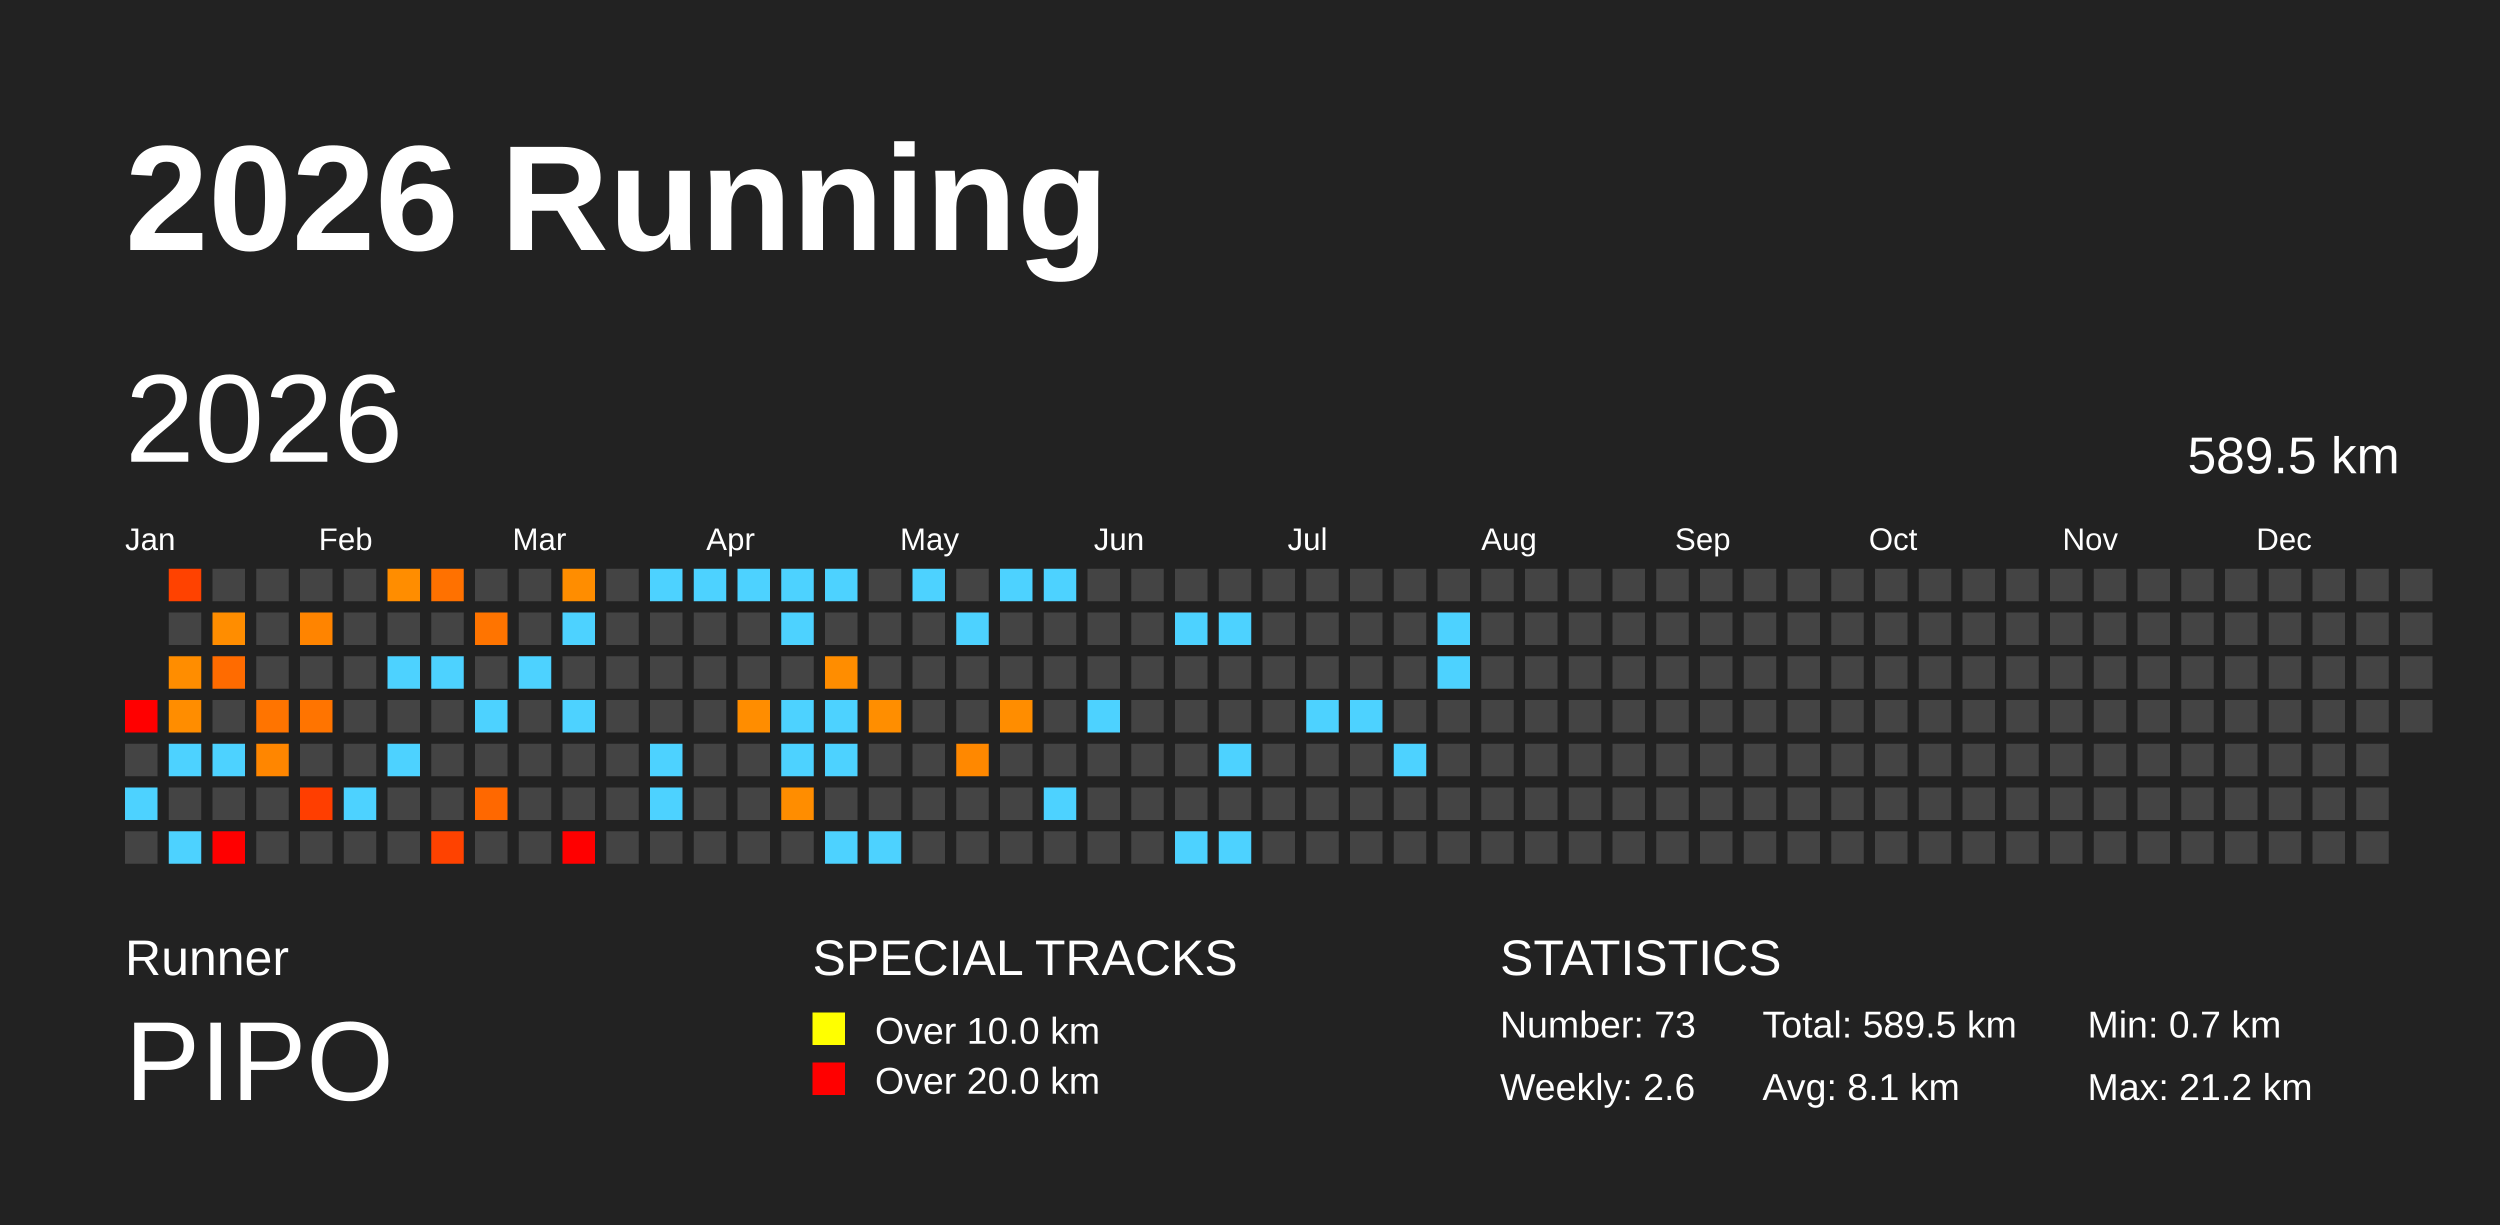
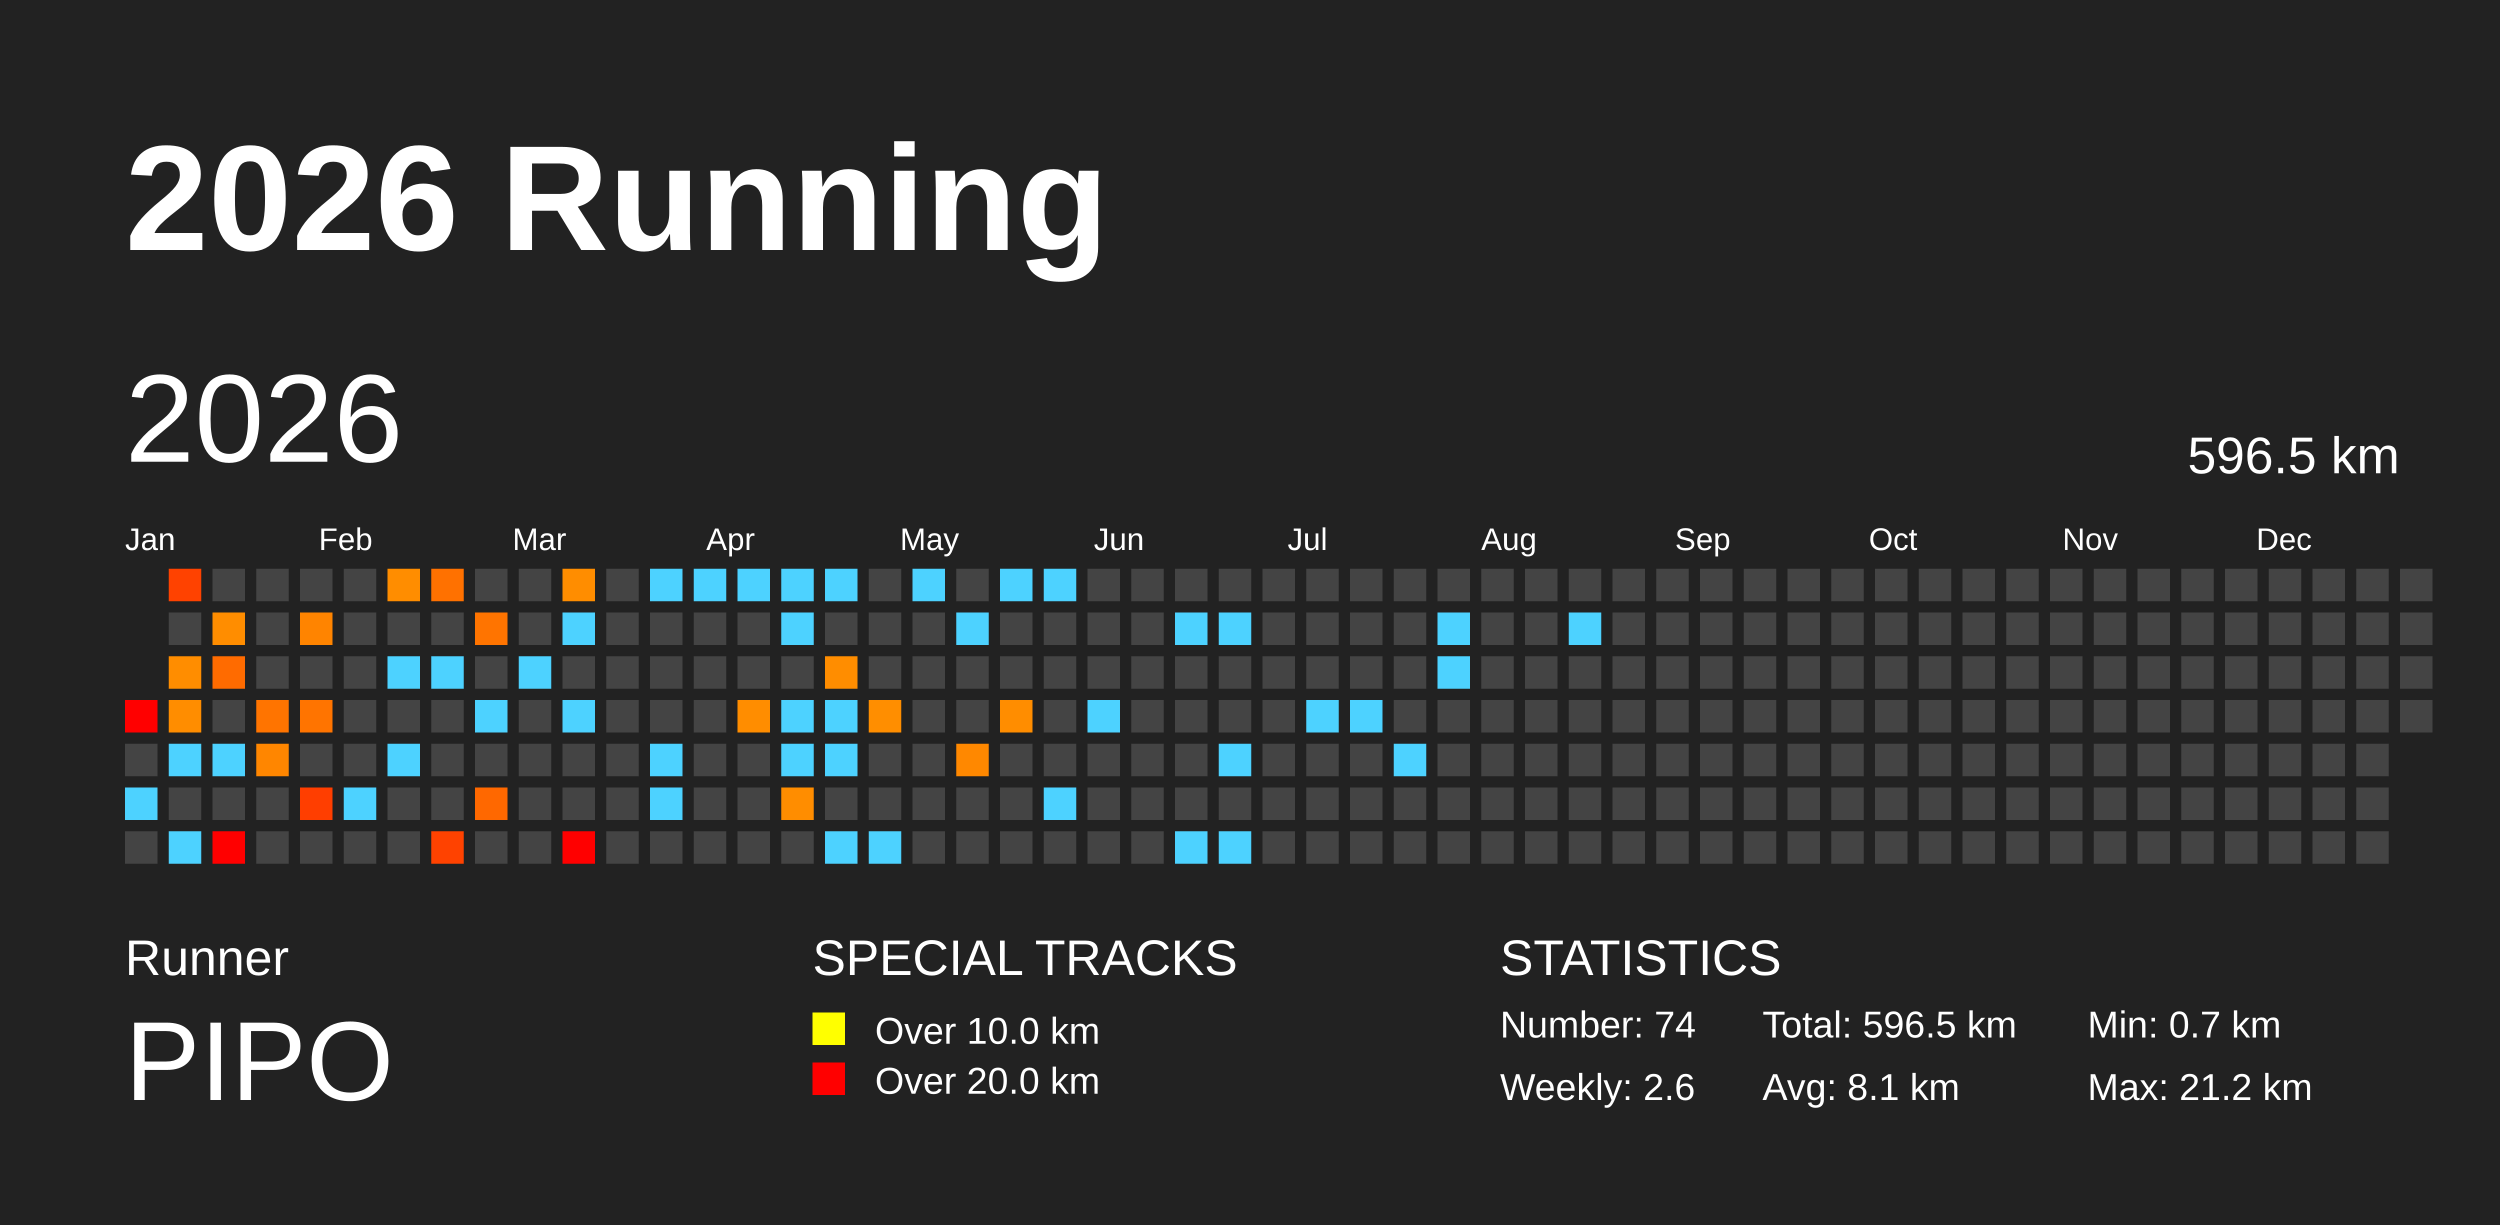
<svg xmlns="http://www.w3.org/2000/svg" baseProfile="full" height="98mm" version="1.1" viewBox="0,0,200,98" width="200mm">
  <defs />
  <rect fill="#222222" height="98" width="200" x="0" y="0" />
  <text fill="#FFFFFF" style="font-size:12px; font-family:Arial; font-weight:bold;" x="10" y="20">2026 Running</text>
  <text fill="#FFFFFF" style="font-size:4px; font-family:Arial" x="10" y="78">Runner</text>
  <text fill="#FFFFFF" style="font-size:9px; font-family:Arial" x="10" y="88">PIPO</text>
  <text fill="#FFFFFF" style="font-size:4px; font-family:Arial" x="65" y="78">SPECIAL TRACKS</text>
  <rect fill="yellow" height="2.6" width="2.6" x="65" y="81" />
  <text fill="#FFFFFF" style="font-size:3px; font-family:Arial" x="70" y="83.5">Over 10.0 km</text>
  <rect fill="red" height="2.6" width="2.6" x="65" y="85" />
  <text fill="#FFFFFF" style="font-size:3px; font-family:Arial" x="70" y="87.5">Over 20.0 km</text>
  <text fill="#FFFFFF" style="font-size:4px; font-family:Arial" x="120" y="78">STATISTICS</text>
-   <text fill="#FFFFFF" style="font-size:3px; font-family:Arial" x="120" y="83">Number: 73</text>
+   <text fill="#FFFFFF" style="font-size:3px; font-family:Arial" x="120" y="83">Number: 74</text>
  <text fill="#FFFFFF" style="font-size:3px; font-family:Arial" x="120" y="88">Weekly: 2.6</text>
-   <text fill="#FFFFFF" style="font-size:3px; font-family:Arial" x="141" y="83">Total: 589.5 km</text>
+   <text fill="#FFFFFF" style="font-size:3px; font-family:Arial" x="141" y="83">Total: 596.5 km</text>
  <text fill="#FFFFFF" style="font-size:3px; font-family:Arial" x="141" y="88">Avg: 8.1 km</text>
  <text fill="#FFFFFF" style="font-size:3px; font-family:Arial" x="167" y="83">Min: 0.7 km</text>
  <text fill="#FFFFFF" style="font-size:3px; font-family:Arial" x="167" y="88">Max: 21.2 km</text>
  <text dominant-baseline="hanging" fill="#FFFFFF" style="font-size:10.0px; font-family:Arial;" x="10" y="30">2026</text>
-   <text dominant-baseline="hanging" fill="#FFFFFF" style="font-size:4.125px; font-family:Arial;" x="175" y="35">589.5 km</text>
+   <text dominant-baseline="hanging" fill="#FFFFFF" style="font-size:4.125px; font-family:Arial;" x="175" y="35">596.5 km</text>
  <text fill="#FFFFFF" style="font-size:2.5px; font-family:Arial" x="10.0" y="44">Jan</text>
  <text fill="#FFFFFF" style="font-size:2.5px; font-family:Arial" x="25.5" y="44">Feb</text>
  <text fill="#FFFFFF" style="font-size:2.5px; font-family:Arial" x="41.0" y="44">Mar</text>
  <text fill="#FFFFFF" style="font-size:2.5px; font-family:Arial" x="56.5" y="44">Apr</text>
  <text fill="#FFFFFF" style="font-size:2.5px; font-family:Arial" x="72.0" y="44">May</text>
  <text fill="#FFFFFF" style="font-size:2.5px; font-family:Arial" x="87.5" y="44">Jun</text>
  <text fill="#FFFFFF" style="font-size:2.5px; font-family:Arial" x="103.0" y="44">Jul</text>
  <text fill="#FFFFFF" style="font-size:2.5px; font-family:Arial" x="118.5" y="44">Aug</text>
  <text fill="#FFFFFF" style="font-size:2.5px; font-family:Arial" x="134.0" y="44">Sep</text>
  <text fill="#FFFFFF" style="font-size:2.5px; font-family:Arial" x="149.5" y="44">Oct</text>
  <text fill="#FFFFFF" style="font-size:2.5px; font-family:Arial" x="165.0" y="44">Nov</text>
  <text fill="#FFFFFF" style="font-size:2.5px; font-family:Arial" x="180.5" y="44">Dec</text>
  <rect fill="red" height="2.6" width="2.6" x="10.0" y="56.0" />
  <rect fill="#444444" height="2.6" width="2.6" x="10.0" y="59.5" />
  <rect fill="#4dd2ff" height="2.6" width="2.6" x="10.0" y="63.0" />
  <rect fill="#444444" height="2.6" width="2.6" x="10.0" y="66.5" />
  <rect fill="#ff4200" height="2.6" width="2.6" x="13.5" y="45.5" />
  <rect fill="#444444" height="2.6" width="2.6" x="13.5" y="49.0" />
  <rect fill="#ff8d00" height="2.6" width="2.6" x="13.5" y="52.5" />
  <rect fill="#ff8d00" height="2.6" width="2.6" x="13.5" y="56.0" />
  <rect fill="#4dd2ff" height="2.6" width="2.6" x="13.5" y="59.5" />
  <rect fill="#444444" height="2.6" width="2.6" x="13.5" y="63.0" />
  <rect fill="#4dd2ff" height="2.6" width="2.6" x="13.5" y="66.5" />
  <rect fill="#444444" height="2.6" width="2.6" x="17.0" y="45.5" />
  <rect fill="#ff8d00" height="2.6" width="2.6" x="17.0" y="49.0" />
  <rect fill="#ff6b00" height="2.6" width="2.6" x="17.0" y="52.5" />
  <rect fill="#444444" height="2.6" width="2.6" x="17.0" y="56.0" />
  <rect fill="#4dd2ff" height="2.6" width="2.6" x="17.0" y="59.5" />
  <rect fill="#444444" height="2.6" width="2.6" x="17.0" y="63.0" />
  <rect fill="red" height="2.6" width="2.6" x="17.0" y="66.5" />
  <rect fill="#444444" height="2.6" width="2.6" x="20.5" y="45.5" />
  <rect fill="#444444" height="2.6" width="2.6" x="20.5" y="49.0" />
  <rect fill="#444444" height="2.6" width="2.6" x="20.5" y="52.5" />
  <rect fill="#ff7400" height="2.6" width="2.6" x="20.5" y="56.0" />
  <rect fill="#ff8600" height="2.6" width="2.6" x="20.5" y="59.5" />
  <rect fill="#444444" height="2.6" width="2.6" x="20.5" y="63.0" />
  <rect fill="#444444" height="2.6" width="2.6" x="20.5" y="66.5" />
  <rect fill="#444444" height="2.6" width="2.6" x="24.0" y="45.5" />
  <rect fill="#ff8400" height="2.6" width="2.6" x="24.0" y="49.0" />
  <rect fill="#444444" height="2.6" width="2.6" x="24.0" y="52.5" />
  <rect fill="#ff7400" height="2.6" width="2.6" x="24.0" y="56.0" />
  <rect fill="#444444" height="2.6" width="2.6" x="24.0" y="59.5" />
  <rect fill="#ff3e00" height="2.6" width="2.6" x="24.0" y="63.0" />
  <rect fill="#444444" height="2.6" width="2.6" x="24.0" y="66.5" />
  <rect fill="#444444" height="2.6" width="2.6" x="27.5" y="45.5" />
  <rect fill="#444444" height="2.6" width="2.6" x="27.5" y="49.0" />
  <rect fill="#444444" height="2.6" width="2.6" x="27.5" y="52.5" />
  <rect fill="#444444" height="2.6" width="2.6" x="27.5" y="56.0" />
  <rect fill="#444444" height="2.6" width="2.6" x="27.5" y="59.5" />
  <rect fill="#4dd2ff" height="2.6" width="2.6" x="27.5" y="63.0" />
  <rect fill="#444444" height="2.6" width="2.6" x="27.5" y="66.5" />
  <rect fill="#ff8d00" height="2.6" width="2.6" x="31.0" y="45.5" />
  <rect fill="#444444" height="2.6" width="2.6" x="31.0" y="49.0" />
  <rect fill="#4dd2ff" height="2.6" width="2.6" x="31.0" y="52.5" />
  <rect fill="#444444" height="2.6" width="2.6" x="31.0" y="56.0" />
  <rect fill="#4dd2ff" height="2.6" width="2.6" x="31.0" y="59.5" />
  <rect fill="#444444" height="2.6" width="2.6" x="31.0" y="63.0" />
  <rect fill="#444444" height="2.6" width="2.6" x="31.0" y="66.5" />
  <rect fill="#ff7100" height="2.6" width="2.6" x="34.5" y="45.5" />
  <rect fill="#444444" height="2.6" width="2.6" x="34.5" y="49.0" />
  <rect fill="#4dd2ff" height="2.6" width="2.6" x="34.5" y="52.5" />
  <rect fill="#444444" height="2.6" width="2.6" x="34.5" y="56.0" />
  <rect fill="#444444" height="2.6" width="2.6" x="34.5" y="59.5" />
  <rect fill="#444444" height="2.6" width="2.6" x="34.5" y="63.0" />
  <rect fill="#ff4200" height="2.6" width="2.6" x="34.5" y="66.5" />
  <rect fill="#444444" height="2.6" width="2.6" x="38.0" y="45.5" />
  <rect fill="#ff7400" height="2.6" width="2.6" x="38.0" y="49.0" />
  <rect fill="#444444" height="2.6" width="2.6" x="38.0" y="52.5" />
  <rect fill="#4dd2ff" height="2.6" width="2.6" x="38.0" y="56.0" />
  <rect fill="#444444" height="2.6" width="2.6" x="38.0" y="59.5" />
  <rect fill="#ff6800" height="2.6" width="2.6" x="38.0" y="63.0" />
  <rect fill="#444444" height="2.6" width="2.6" x="38.0" y="66.5" />
  <rect fill="#444444" height="2.6" width="2.6" x="41.5" y="45.5" />
  <rect fill="#444444" height="2.6" width="2.6" x="41.5" y="49.0" />
  <rect fill="#4dd2ff" height="2.6" width="2.6" x="41.5" y="52.5" />
  <rect fill="#444444" height="2.6" width="2.6" x="41.5" y="56.0" />
  <rect fill="#444444" height="2.6" width="2.6" x="41.5" y="59.5" />
  <rect fill="#444444" height="2.6" width="2.6" x="41.5" y="63.0" />
  <rect fill="#444444" height="2.6" width="2.6" x="41.5" y="66.5" />
  <rect fill="#ff8d00" height="2.6" width="2.6" x="45.0" y="45.5" />
  <rect fill="#4dd2ff" height="2.6" width="2.6" x="45.0" y="49.0" />
  <rect fill="#444444" height="2.6" width="2.6" x="45.0" y="52.5" />
  <rect fill="#4dd2ff" height="2.6" width="2.6" x="45.0" y="56.0" />
  <rect fill="#444444" height="2.6" width="2.6" x="45.0" y="59.5" />
  <rect fill="#444444" height="2.6" width="2.6" x="45.0" y="63.0" />
  <rect fill="red" height="2.6" width="2.6" x="45.0" y="66.5" />
  <rect fill="#444444" height="2.6" width="2.6" x="48.5" y="45.5" />
  <rect fill="#444444" height="2.6" width="2.6" x="48.5" y="49.0" />
  <rect fill="#444444" height="2.6" width="2.6" x="48.5" y="52.5" />
  <rect fill="#444444" height="2.6" width="2.6" x="48.5" y="56.0" />
  <rect fill="#444444" height="2.6" width="2.6" x="48.5" y="59.5" />
  <rect fill="#444444" height="2.6" width="2.6" x="48.5" y="63.0" />
  <rect fill="#444444" height="2.6" width="2.6" x="48.5" y="66.5" />
  <rect fill="#4dd2ff" height="2.6" width="2.6" x="52.0" y="45.5" />
  <rect fill="#444444" height="2.6" width="2.6" x="52.0" y="49.0" />
  <rect fill="#444444" height="2.6" width="2.6" x="52.0" y="52.5" />
  <rect fill="#444444" height="2.6" width="2.6" x="52.0" y="56.0" />
  <rect fill="#4dd2ff" height="2.6" width="2.6" x="52.0" y="59.5" />
  <rect fill="#4dd2ff" height="2.6" width="2.6" x="52.0" y="63.0" />
  <rect fill="#444444" height="2.6" width="2.6" x="52.0" y="66.5" />
  <rect fill="#4dd2ff" height="2.6" width="2.6" x="55.5" y="45.5" />
  <rect fill="#444444" height="2.6" width="2.6" x="55.5" y="49.0" />
  <rect fill="#444444" height="2.6" width="2.6" x="55.5" y="52.5" />
  <rect fill="#444444" height="2.6" width="2.6" x="55.5" y="56.0" />
  <rect fill="#444444" height="2.6" width="2.6" x="55.5" y="59.5" />
  <rect fill="#444444" height="2.6" width="2.6" x="55.5" y="63.0" />
  <rect fill="#444444" height="2.6" width="2.6" x="55.5" y="66.5" />
  <rect fill="#4dd2ff" height="2.6" width="2.6" x="59.0" y="45.5" />
  <rect fill="#444444" height="2.6" width="2.6" x="59.0" y="49.0" />
  <rect fill="#444444" height="2.6" width="2.6" x="59.0" y="52.5" />
  <rect fill="#ff8d00" height="2.6" width="2.6" x="59.0" y="56.0" />
  <rect fill="#444444" height="2.6" width="2.6" x="59.0" y="59.5" />
  <rect fill="#444444" height="2.6" width="2.6" x="59.0" y="63.0" />
  <rect fill="#444444" height="2.6" width="2.6" x="59.0" y="66.5" />
  <rect fill="#4dd2ff" height="2.6" width="2.6" x="62.5" y="45.5" />
  <rect fill="#4dd2ff" height="2.6" width="2.6" x="62.5" y="49.0" />
  <rect fill="#444444" height="2.6" width="2.6" x="62.5" y="52.5" />
  <rect fill="#4dd2ff" height="2.6" width="2.6" x="62.5" y="56.0" />
  <rect fill="#4dd2ff" height="2.6" width="2.6" x="62.5" y="59.5" />
  <rect fill="#ff8d00" height="2.6" width="2.6" x="62.5" y="63.0" />
  <rect fill="#444444" height="2.6" width="2.6" x="62.5" y="66.5" />
  <rect fill="#4dd2ff" height="2.6" width="2.6" x="66.0" y="45.5" />
  <rect fill="#444444" height="2.6" width="2.6" x="66.0" y="49.0" />
  <rect fill="#ff8d00" height="2.6" width="2.6" x="66.0" y="52.5" />
  <rect fill="#4dd2ff" height="2.6" width="2.6" x="66.0" y="56.0" />
  <rect fill="#4dd2ff" height="2.6" width="2.6" x="66.0" y="59.5" />
  <rect fill="#444444" height="2.6" width="2.6" x="66.0" y="63.0" />
  <rect fill="#4dd2ff" height="2.6" width="2.6" x="66.0" y="66.5" />
  <rect fill="#444444" height="2.6" width="2.6" x="69.5" y="45.5" />
  <rect fill="#444444" height="2.6" width="2.6" x="69.5" y="49.0" />
  <rect fill="#444444" height="2.6" width="2.6" x="69.5" y="52.5" />
  <rect fill="#ff8e00" height="2.6" width="2.6" x="69.5" y="56.0" />
  <rect fill="#444444" height="2.6" width="2.6" x="69.5" y="59.5" />
  <rect fill="#444444" height="2.6" width="2.6" x="69.5" y="63.0" />
  <rect fill="#4dd2ff" height="2.6" width="2.6" x="69.5" y="66.5" />
  <rect fill="#4dd2ff" height="2.6" width="2.6" x="73.0" y="45.5" />
  <rect fill="#444444" height="2.6" width="2.6" x="73.0" y="49.0" />
  <rect fill="#444444" height="2.6" width="2.6" x="73.0" y="52.5" />
  <rect fill="#444444" height="2.6" width="2.6" x="73.0" y="56.0" />
  <rect fill="#444444" height="2.6" width="2.6" x="73.0" y="59.5" />
  <rect fill="#444444" height="2.6" width="2.6" x="73.0" y="63.0" />
  <rect fill="#444444" height="2.6" width="2.6" x="73.0" y="66.5" />
  <rect fill="#444444" height="2.6" width="2.6" x="76.5" y="45.5" />
  <rect fill="#4dd2ff" height="2.6" width="2.6" x="76.5" y="49.0" />
  <rect fill="#444444" height="2.6" width="2.6" x="76.5" y="52.5" />
  <rect fill="#444444" height="2.6" width="2.6" x="76.5" y="56.0" />
  <rect fill="#ff8800" height="2.6" width="2.6" x="76.5" y="59.5" />
  <rect fill="#444444" height="2.6" width="2.6" x="76.5" y="63.0" />
  <rect fill="#444444" height="2.6" width="2.6" x="76.5" y="66.5" />
  <rect fill="#4dd2ff" height="2.6" width="2.6" x="80.0" y="45.5" />
  <rect fill="#444444" height="2.6" width="2.6" x="80.0" y="49.0" />
  <rect fill="#444444" height="2.6" width="2.6" x="80.0" y="52.5" />
  <rect fill="#ff8d00" height="2.6" width="2.6" x="80.0" y="56.0" />
  <rect fill="#444444" height="2.6" width="2.6" x="80.0" y="59.5" />
  <rect fill="#444444" height="2.6" width="2.6" x="80.0" y="63.0" />
  <rect fill="#444444" height="2.6" width="2.6" x="80.0" y="66.5" />
  <rect fill="#4dd2ff" height="2.6" width="2.6" x="83.5" y="45.5" />
  <rect fill="#444444" height="2.6" width="2.6" x="83.5" y="49.0" />
  <rect fill="#444444" height="2.6" width="2.6" x="83.5" y="52.5" />
  <rect fill="#444444" height="2.6" width="2.6" x="83.5" y="56.0" />
  <rect fill="#444444" height="2.6" width="2.6" x="83.5" y="59.5" />
  <rect fill="#4dd2ff" height="2.6" width="2.6" x="83.5" y="63.0" />
  <rect fill="#444444" height="2.6" width="2.6" x="83.5" y="66.5" />
  <rect fill="#444444" height="2.6" width="2.6" x="87.0" y="45.5" />
  <rect fill="#444444" height="2.6" width="2.6" x="87.0" y="49.0" />
  <rect fill="#444444" height="2.6" width="2.6" x="87.0" y="52.5" />
  <rect fill="#4dd2ff" height="2.6" width="2.6" x="87.0" y="56.0" />
  <rect fill="#444444" height="2.6" width="2.6" x="87.0" y="59.5" />
  <rect fill="#444444" height="2.6" width="2.6" x="87.0" y="63.0" />
  <rect fill="#444444" height="2.6" width="2.6" x="87.0" y="66.5" />
  <rect fill="#444444" height="2.6" width="2.6" x="90.5" y="45.5" />
  <rect fill="#444444" height="2.6" width="2.6" x="90.5" y="49.0" />
  <rect fill="#444444" height="2.6" width="2.6" x="90.5" y="52.5" />
  <rect fill="#444444" height="2.6" width="2.6" x="90.5" y="56.0" />
  <rect fill="#444444" height="2.6" width="2.6" x="90.5" y="59.5" />
  <rect fill="#444444" height="2.6" width="2.6" x="90.5" y="63.0" />
  <rect fill="#444444" height="2.6" width="2.6" x="90.5" y="66.5" />
  <rect fill="#444444" height="2.6" width="2.6" x="94.0" y="45.5" />
  <rect fill="#4dd2ff" height="2.6" width="2.6" x="94.0" y="49.0" />
  <rect fill="#444444" height="2.6" width="2.6" x="94.0" y="52.5" />
  <rect fill="#444444" height="2.6" width="2.6" x="94.0" y="56.0" />
  <rect fill="#444444" height="2.6" width="2.6" x="94.0" y="59.5" />
  <rect fill="#444444" height="2.6" width="2.6" x="94.0" y="63.0" />
  <rect fill="#4dd2ff" height="2.6" width="2.6" x="94.0" y="66.5" />
  <rect fill="#444444" height="2.6" width="2.6" x="97.5" y="45.5" />
  <rect fill="#4dd2ff" height="2.6" width="2.6" x="97.5" y="49.0" />
  <rect fill="#444444" height="2.6" width="2.6" x="97.5" y="52.5" />
  <rect fill="#444444" height="2.6" width="2.6" x="97.5" y="56.0" />
  <rect fill="#4dd2ff" height="2.6" width="2.6" x="97.5" y="59.5" />
  <rect fill="#444444" height="2.6" width="2.6" x="97.5" y="63.0" />
  <rect fill="#4dd2ff" height="2.6" width="2.6" x="97.5" y="66.5" />
  <rect fill="#444444" height="2.6" width="2.6" x="101.0" y="45.5" />
  <rect fill="#444444" height="2.6" width="2.6" x="101.0" y="49.0" />
  <rect fill="#444444" height="2.6" width="2.6" x="101.0" y="52.5" />
  <rect fill="#444444" height="2.6" width="2.6" x="101.0" y="56.0" />
  <rect fill="#444444" height="2.6" width="2.6" x="101.0" y="59.5" />
  <rect fill="#444444" height="2.6" width="2.6" x="101.0" y="63.0" />
  <rect fill="#444444" height="2.6" width="2.6" x="101.0" y="66.5" />
  <rect fill="#444444" height="2.6" width="2.6" x="104.5" y="45.5" />
  <rect fill="#444444" height="2.6" width="2.6" x="104.5" y="49.0" />
  <rect fill="#444444" height="2.6" width="2.6" x="104.5" y="52.5" />
  <rect fill="#4dd2ff" height="2.6" width="2.6" x="104.5" y="56.0" />
  <rect fill="#444444" height="2.6" width="2.6" x="104.5" y="59.5" />
  <rect fill="#444444" height="2.6" width="2.6" x="104.5" y="63.0" />
  <rect fill="#444444" height="2.6" width="2.6" x="104.5" y="66.5" />
  <rect fill="#444444" height="2.6" width="2.6" x="108.0" y="45.5" />
  <rect fill="#444444" height="2.6" width="2.6" x="108.0" y="49.0" />
  <rect fill="#444444" height="2.6" width="2.6" x="108.0" y="52.5" />
  <rect fill="#4dd2ff" height="2.6" width="2.6" x="108.0" y="56.0" />
  <rect fill="#444444" height="2.6" width="2.6" x="108.0" y="59.5" />
  <rect fill="#444444" height="2.6" width="2.6" x="108.0" y="63.0" />
  <rect fill="#444444" height="2.6" width="2.6" x="108.0" y="66.5" />
  <rect fill="#444444" height="2.6" width="2.6" x="111.5" y="45.5" />
  <rect fill="#444444" height="2.6" width="2.6" x="111.5" y="49.0" />
  <rect fill="#444444" height="2.6" width="2.6" x="111.5" y="52.5" />
  <rect fill="#444444" height="2.6" width="2.6" x="111.5" y="56.0" />
  <rect fill="#4dd2ff" height="2.6" width="2.6" x="111.5" y="59.5" />
  <rect fill="#444444" height="2.6" width="2.6" x="111.5" y="63.0" />
  <rect fill="#444444" height="2.6" width="2.6" x="111.5" y="66.5" />
  <rect fill="#444444" height="2.6" width="2.6" x="115.0" y="45.5" />
  <rect fill="#4dd2ff" height="2.6" width="2.6" x="115.0" y="49.0" />
  <rect fill="#4dd2ff" height="2.6" width="2.6" x="115.0" y="52.5" />
  <rect fill="#444444" height="2.6" width="2.6" x="115.0" y="56.0" />
  <rect fill="#444444" height="2.6" width="2.6" x="115.0" y="59.5" />
  <rect fill="#444444" height="2.6" width="2.6" x="115.0" y="63.0" />
  <rect fill="#444444" height="2.6" width="2.6" x="115.0" y="66.5" />
  <rect fill="#444444" height="2.6" width="2.6" x="118.5" y="45.5" />
  <rect fill="#444444" height="2.6" width="2.6" x="118.5" y="49.0" />
  <rect fill="#444444" height="2.6" width="2.6" x="118.5" y="52.5" />
  <rect fill="#444444" height="2.6" width="2.6" x="118.5" y="56.0" />
  <rect fill="#444444" height="2.6" width="2.6" x="118.5" y="59.5" />
  <rect fill="#444444" height="2.6" width="2.6" x="118.5" y="63.0" />
  <rect fill="#444444" height="2.6" width="2.6" x="118.5" y="66.5" />
  <rect fill="#444444" height="2.6" width="2.6" x="122.0" y="45.5" />
  <rect fill="#444444" height="2.6" width="2.6" x="122.0" y="49.0" />
  <rect fill="#444444" height="2.6" width="2.6" x="122.0" y="52.5" />
  <rect fill="#444444" height="2.6" width="2.6" x="122.0" y="56.0" />
  <rect fill="#444444" height="2.6" width="2.6" x="122.0" y="59.5" />
  <rect fill="#444444" height="2.6" width="2.6" x="122.0" y="63.0" />
  <rect fill="#444444" height="2.6" width="2.6" x="122.0" y="66.5" />
  <rect fill="#444444" height="2.6" width="2.6" x="125.5" y="45.5" />
-   <rect fill="#444444" height="2.6" width="2.6" x="125.5" y="49.0" />
+   <rect fill="#4dd2ff" height="2.6" width="2.6" x="125.5" y="49.0" />
  <rect fill="#444444" height="2.6" width="2.6" x="125.5" y="52.5" />
  <rect fill="#444444" height="2.6" width="2.6" x="125.5" y="56.0" />
  <rect fill="#444444" height="2.6" width="2.6" x="125.5" y="59.5" />
  <rect fill="#444444" height="2.6" width="2.6" x="125.5" y="63.0" />
  <rect fill="#444444" height="2.6" width="2.6" x="125.5" y="66.5" />
  <rect fill="#444444" height="2.6" width="2.6" x="129.0" y="45.5" />
  <rect fill="#444444" height="2.6" width="2.6" x="129.0" y="49.0" />
  <rect fill="#444444" height="2.6" width="2.6" x="129.0" y="52.5" />
  <rect fill="#444444" height="2.6" width="2.6" x="129.0" y="56.0" />
  <rect fill="#444444" height="2.6" width="2.6" x="129.0" y="59.5" />
  <rect fill="#444444" height="2.6" width="2.6" x="129.0" y="63.0" />
  <rect fill="#444444" height="2.6" width="2.6" x="129.0" y="66.5" />
  <rect fill="#444444" height="2.6" width="2.6" x="132.5" y="45.5" />
  <rect fill="#444444" height="2.6" width="2.6" x="132.5" y="49.0" />
  <rect fill="#444444" height="2.6" width="2.6" x="132.5" y="52.5" />
  <rect fill="#444444" height="2.6" width="2.6" x="132.5" y="56.0" />
  <rect fill="#444444" height="2.6" width="2.6" x="132.5" y="59.5" />
  <rect fill="#444444" height="2.6" width="2.6" x="132.5" y="63.0" />
  <rect fill="#444444" height="2.6" width="2.6" x="132.5" y="66.5" />
  <rect fill="#444444" height="2.6" width="2.6" x="136.0" y="45.5" />
  <rect fill="#444444" height="2.6" width="2.6" x="136.0" y="49.0" />
  <rect fill="#444444" height="2.6" width="2.6" x="136.0" y="52.5" />
  <rect fill="#444444" height="2.6" width="2.6" x="136.0" y="56.0" />
  <rect fill="#444444" height="2.6" width="2.6" x="136.0" y="59.5" />
  <rect fill="#444444" height="2.6" width="2.6" x="136.0" y="63.0" />
  <rect fill="#444444" height="2.6" width="2.6" x="136.0" y="66.5" />
  <rect fill="#444444" height="2.6" width="2.6" x="139.5" y="45.5" />
  <rect fill="#444444" height="2.6" width="2.6" x="139.5" y="49.0" />
  <rect fill="#444444" height="2.6" width="2.6" x="139.5" y="52.5" />
  <rect fill="#444444" height="2.6" width="2.6" x="139.5" y="56.0" />
  <rect fill="#444444" height="2.6" width="2.6" x="139.5" y="59.5" />
  <rect fill="#444444" height="2.6" width="2.6" x="139.5" y="63.0" />
  <rect fill="#444444" height="2.6" width="2.6" x="139.5" y="66.5" />
  <rect fill="#444444" height="2.6" width="2.6" x="143.0" y="45.5" />
  <rect fill="#444444" height="2.6" width="2.6" x="143.0" y="49.0" />
  <rect fill="#444444" height="2.6" width="2.6" x="143.0" y="52.5" />
  <rect fill="#444444" height="2.6" width="2.6" x="143.0" y="56.0" />
  <rect fill="#444444" height="2.6" width="2.6" x="143.0" y="59.5" />
  <rect fill="#444444" height="2.6" width="2.6" x="143.0" y="63.0" />
  <rect fill="#444444" height="2.6" width="2.6" x="143.0" y="66.5" />
  <rect fill="#444444" height="2.6" width="2.6" x="146.5" y="45.5" />
  <rect fill="#444444" height="2.6" width="2.6" x="146.5" y="49.0" />
  <rect fill="#444444" height="2.6" width="2.6" x="146.5" y="52.5" />
  <rect fill="#444444" height="2.6" width="2.6" x="146.5" y="56.0" />
  <rect fill="#444444" height="2.6" width="2.6" x="146.5" y="59.5" />
  <rect fill="#444444" height="2.6" width="2.6" x="146.5" y="63.0" />
  <rect fill="#444444" height="2.6" width="2.6" x="146.5" y="66.5" />
  <rect fill="#444444" height="2.6" width="2.6" x="150.0" y="45.5" />
  <rect fill="#444444" height="2.6" width="2.6" x="150.0" y="49.0" />
  <rect fill="#444444" height="2.6" width="2.6" x="150.0" y="52.5" />
  <rect fill="#444444" height="2.6" width="2.6" x="150.0" y="56.0" />
  <rect fill="#444444" height="2.6" width="2.6" x="150.0" y="59.5" />
  <rect fill="#444444" height="2.6" width="2.6" x="150.0" y="63.0" />
  <rect fill="#444444" height="2.6" width="2.6" x="150.0" y="66.5" />
  <rect fill="#444444" height="2.6" width="2.6" x="153.5" y="45.5" />
  <rect fill="#444444" height="2.6" width="2.6" x="153.5" y="49.0" />
  <rect fill="#444444" height="2.6" width="2.6" x="153.5" y="52.5" />
  <rect fill="#444444" height="2.6" width="2.6" x="153.5" y="56.0" />
  <rect fill="#444444" height="2.6" width="2.6" x="153.5" y="59.5" />
  <rect fill="#444444" height="2.6" width="2.6" x="153.5" y="63.0" />
  <rect fill="#444444" height="2.6" width="2.6" x="153.5" y="66.5" />
  <rect fill="#444444" height="2.6" width="2.6" x="157.0" y="45.5" />
  <rect fill="#444444" height="2.6" width="2.6" x="157.0" y="49.0" />
  <rect fill="#444444" height="2.6" width="2.6" x="157.0" y="52.5" />
  <rect fill="#444444" height="2.6" width="2.6" x="157.0" y="56.0" />
  <rect fill="#444444" height="2.6" width="2.6" x="157.0" y="59.5" />
  <rect fill="#444444" height="2.6" width="2.6" x="157.0" y="63.0" />
  <rect fill="#444444" height="2.6" width="2.6" x="157.0" y="66.5" />
  <rect fill="#444444" height="2.6" width="2.6" x="160.5" y="45.5" />
  <rect fill="#444444" height="2.6" width="2.6" x="160.5" y="49.0" />
  <rect fill="#444444" height="2.6" width="2.6" x="160.5" y="52.5" />
  <rect fill="#444444" height="2.6" width="2.6" x="160.5" y="56.0" />
  <rect fill="#444444" height="2.6" width="2.6" x="160.5" y="59.5" />
  <rect fill="#444444" height="2.6" width="2.6" x="160.5" y="63.0" />
  <rect fill="#444444" height="2.6" width="2.6" x="160.5" y="66.5" />
  <rect fill="#444444" height="2.6" width="2.6" x="164.0" y="45.5" />
  <rect fill="#444444" height="2.6" width="2.6" x="164.0" y="49.0" />
  <rect fill="#444444" height="2.6" width="2.6" x="164.0" y="52.5" />
  <rect fill="#444444" height="2.6" width="2.6" x="164.0" y="56.0" />
  <rect fill="#444444" height="2.6" width="2.6" x="164.0" y="59.5" />
  <rect fill="#444444" height="2.6" width="2.6" x="164.0" y="63.0" />
  <rect fill="#444444" height="2.6" width="2.6" x="164.0" y="66.5" />
  <rect fill="#444444" height="2.6" width="2.6" x="167.5" y="45.5" />
  <rect fill="#444444" height="2.6" width="2.6" x="167.5" y="49.0" />
  <rect fill="#444444" height="2.6" width="2.6" x="167.5" y="52.5" />
  <rect fill="#444444" height="2.6" width="2.6" x="167.5" y="56.0" />
  <rect fill="#444444" height="2.6" width="2.6" x="167.5" y="59.5" />
  <rect fill="#444444" height="2.6" width="2.6" x="167.5" y="63.0" />
  <rect fill="#444444" height="2.6" width="2.6" x="167.5" y="66.5" />
  <rect fill="#444444" height="2.6" width="2.6" x="171.0" y="45.5" />
  <rect fill="#444444" height="2.6" width="2.6" x="171.0" y="49.0" />
  <rect fill="#444444" height="2.6" width="2.6" x="171.0" y="52.5" />
  <rect fill="#444444" height="2.6" width="2.6" x="171.0" y="56.0" />
  <rect fill="#444444" height="2.6" width="2.6" x="171.0" y="59.5" />
  <rect fill="#444444" height="2.6" width="2.6" x="171.0" y="63.0" />
  <rect fill="#444444" height="2.6" width="2.6" x="171.0" y="66.5" />
  <rect fill="#444444" height="2.6" width="2.6" x="174.5" y="45.5" />
  <rect fill="#444444" height="2.6" width="2.6" x="174.5" y="49.0" />
  <rect fill="#444444" height="2.6" width="2.6" x="174.5" y="52.5" />
  <rect fill="#444444" height="2.6" width="2.6" x="174.5" y="56.0" />
  <rect fill="#444444" height="2.6" width="2.6" x="174.5" y="59.5" />
  <rect fill="#444444" height="2.6" width="2.6" x="174.5" y="63.0" />
  <rect fill="#444444" height="2.6" width="2.6" x="174.5" y="66.5" />
  <rect fill="#444444" height="2.6" width="2.6" x="178.0" y="45.5" />
  <rect fill="#444444" height="2.6" width="2.6" x="178.0" y="49.0" />
  <rect fill="#444444" height="2.6" width="2.6" x="178.0" y="52.5" />
  <rect fill="#444444" height="2.6" width="2.6" x="178.0" y="56.0" />
  <rect fill="#444444" height="2.6" width="2.6" x="178.0" y="59.5" />
  <rect fill="#444444" height="2.6" width="2.6" x="178.0" y="63.0" />
  <rect fill="#444444" height="2.6" width="2.6" x="178.0" y="66.5" />
  <rect fill="#444444" height="2.6" width="2.6" x="181.5" y="45.5" />
  <rect fill="#444444" height="2.6" width="2.6" x="181.5" y="49.0" />
  <rect fill="#444444" height="2.6" width="2.6" x="181.5" y="52.5" />
  <rect fill="#444444" height="2.6" width="2.6" x="181.5" y="56.0" />
  <rect fill="#444444" height="2.6" width="2.6" x="181.5" y="59.5" />
  <rect fill="#444444" height="2.6" width="2.6" x="181.5" y="63.0" />
  <rect fill="#444444" height="2.6" width="2.6" x="181.5" y="66.5" />
  <rect fill="#444444" height="2.6" width="2.6" x="185.0" y="45.5" />
  <rect fill="#444444" height="2.6" width="2.6" x="185.0" y="49.0" />
  <rect fill="#444444" height="2.6" width="2.6" x="185.0" y="52.5" />
  <rect fill="#444444" height="2.6" width="2.6" x="185.0" y="56.0" />
  <rect fill="#444444" height="2.6" width="2.6" x="185.0" y="59.5" />
  <rect fill="#444444" height="2.6" width="2.6" x="185.0" y="63.0" />
  <rect fill="#444444" height="2.6" width="2.6" x="185.0" y="66.5" />
  <rect fill="#444444" height="2.6" width="2.6" x="188.5" y="45.5" />
  <rect fill="#444444" height="2.6" width="2.6" x="188.5" y="49.0" />
  <rect fill="#444444" height="2.6" width="2.6" x="188.5" y="52.5" />
  <rect fill="#444444" height="2.6" width="2.6" x="188.5" y="56.0" />
  <rect fill="#444444" height="2.6" width="2.6" x="188.5" y="59.5" />
  <rect fill="#444444" height="2.6" width="2.6" x="188.5" y="63.0" />
  <rect fill="#444444" height="2.6" width="2.6" x="188.5" y="66.5" />
  <rect fill="#444444" height="2.6" width="2.6" x="192.0" y="45.5" />
  <rect fill="#444444" height="2.6" width="2.6" x="192.0" y="49.0" />
  <rect fill="#444444" height="2.6" width="2.6" x="192.0" y="52.5" />
  <rect fill="#444444" height="2.6" width="2.6" x="192.0" y="56.0" />
</svg>
